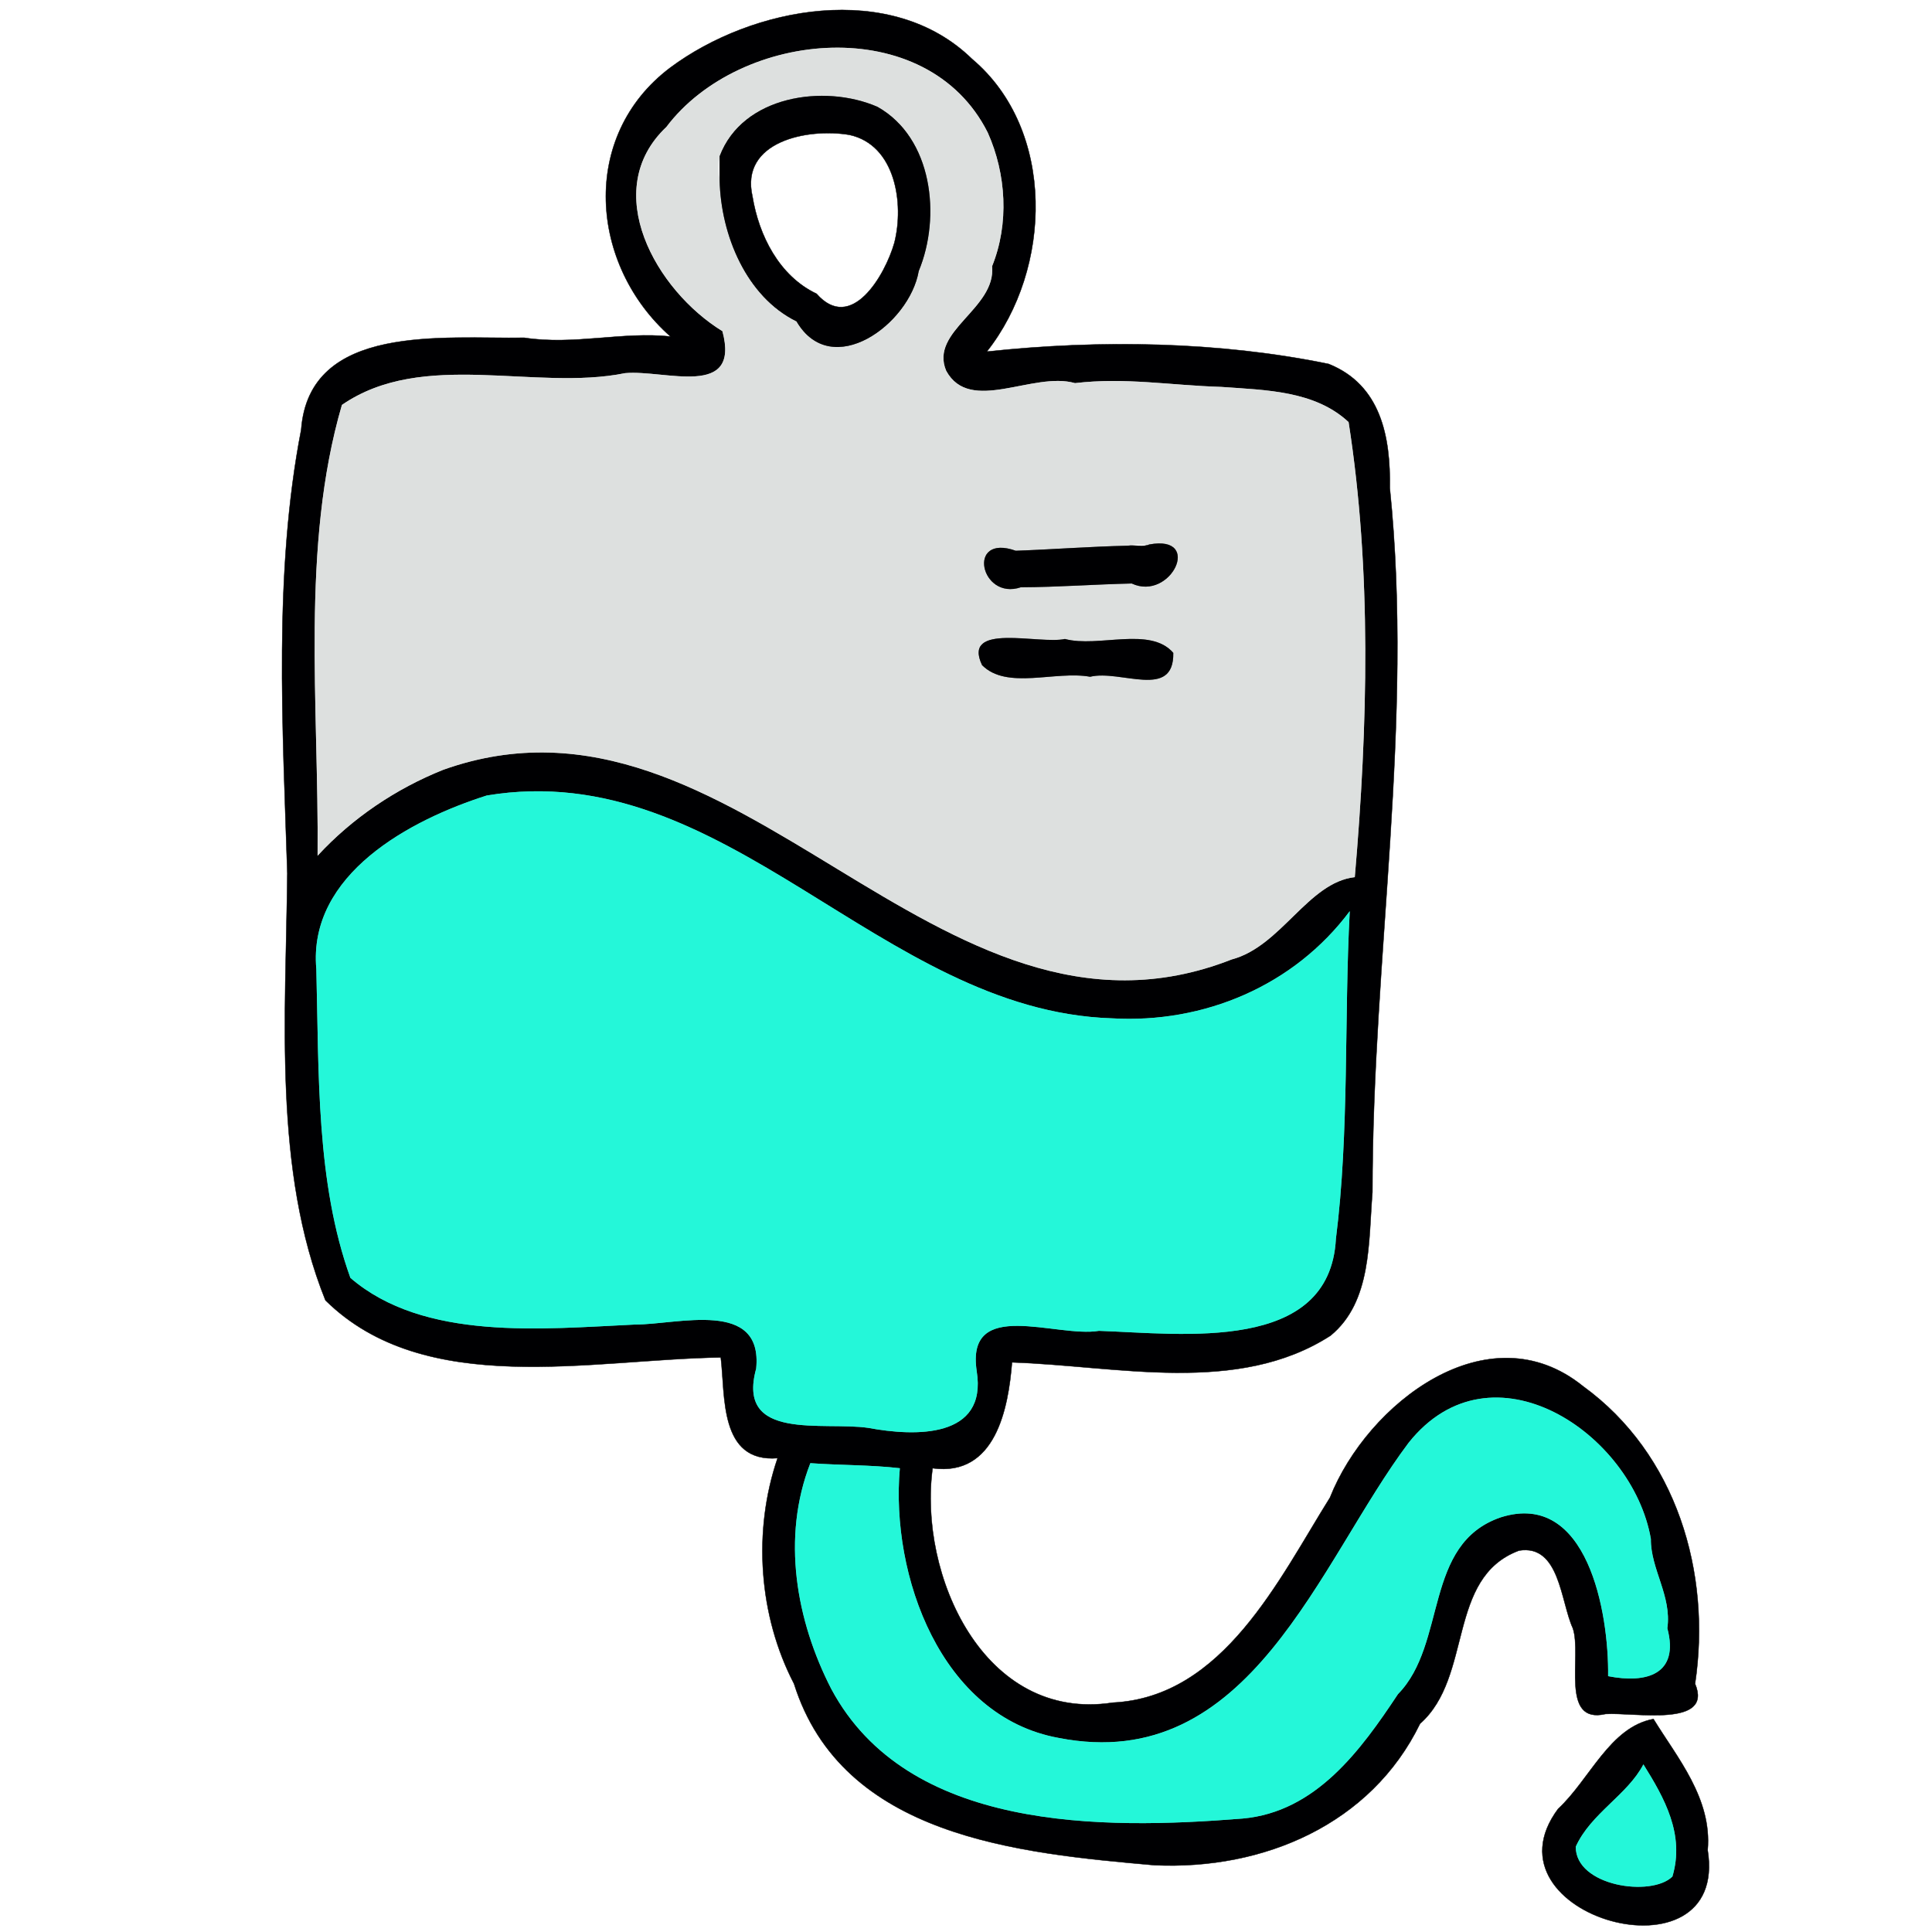
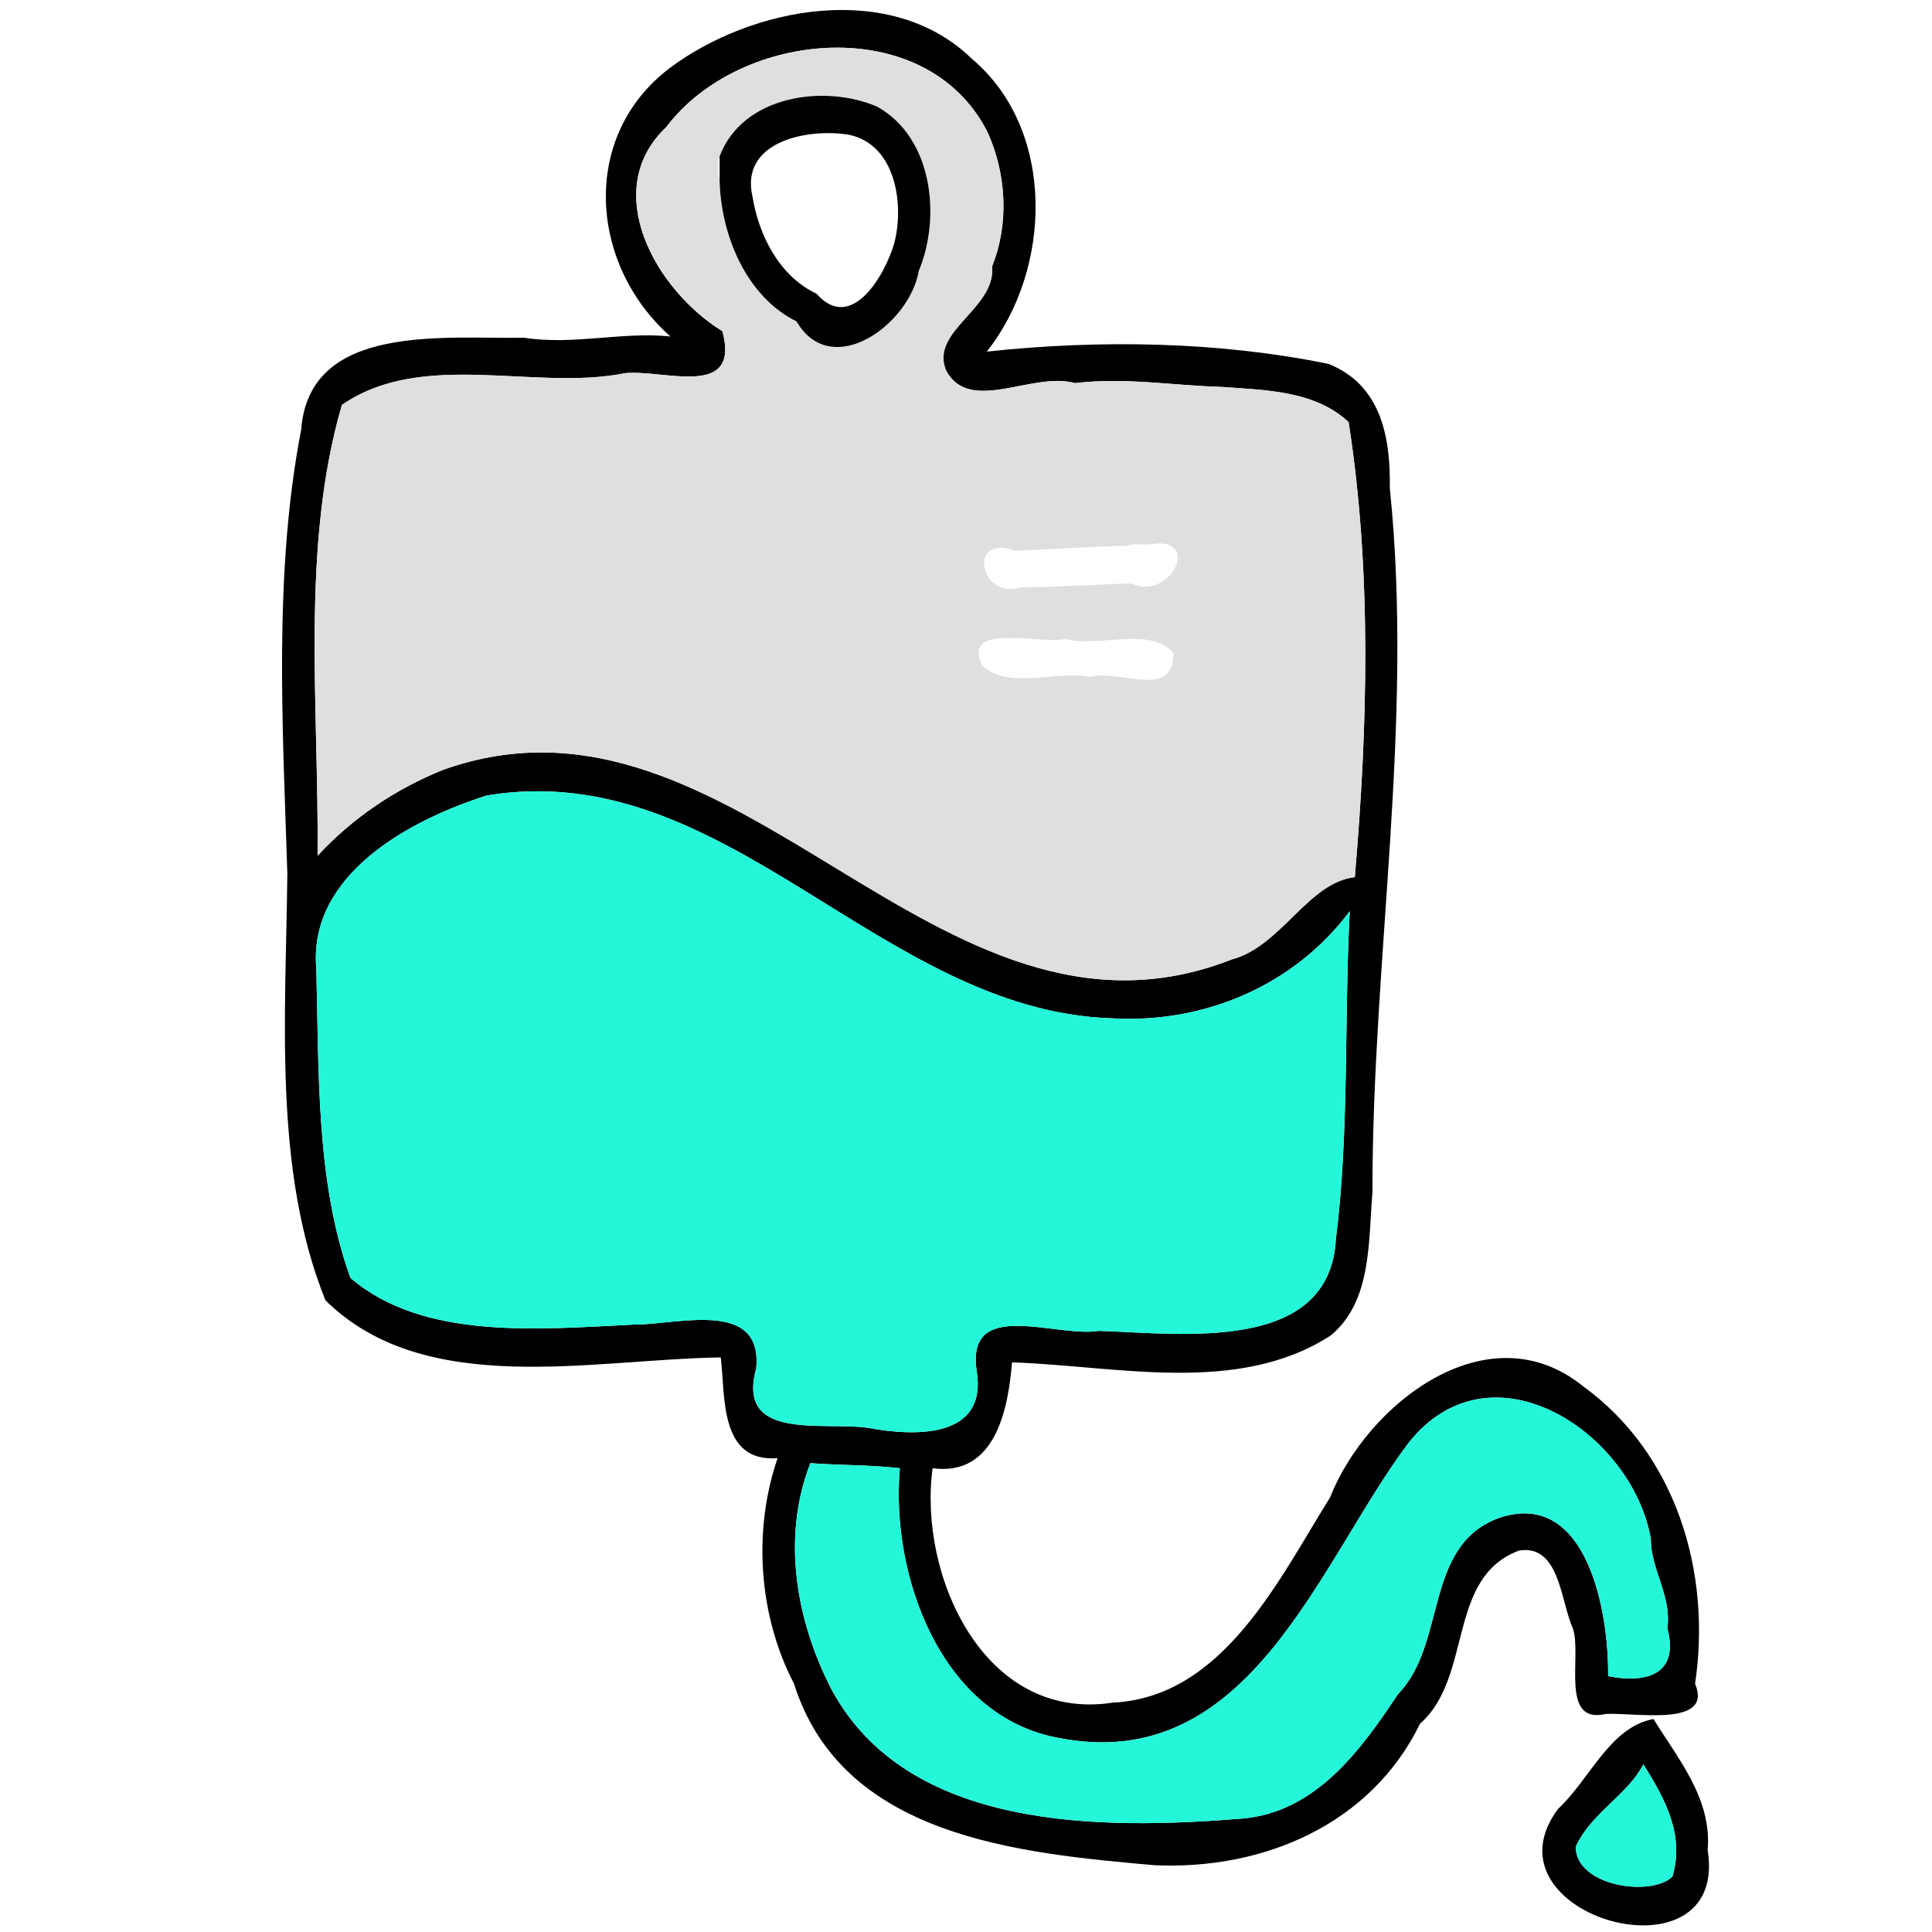
<svg xmlns="http://www.w3.org/2000/svg" viewBox="0 0 1533 1533">
-   <g fill="None" fill-opacity="0.0" stroke="#000002" stroke-opacity="1.00" stroke-width="0.3">
-     <path d=" M 783.00 279.00  C 834.90 213.55 838.12 103.11 771.25 46.75 C 707.08 -15.87 596.86 5.24 531.75 53.75 C 459.66 108.10 467.84 210.40 532.00 267.00 C 493.63 262.94 455.30 274.10 416.00 268.00 C 352.43 269.08 245.32 256.05 238.98 340.98 C 216.98 454.39 224.28 576.73 228.00 693.00 C 226.79 806.75 216.70 928.64 258.23 1031.77 C 337.22 1109.75 468.96 1078.61 571.92 1077.08 C 575.63 1107.08 570.42 1160.71 617.00 1157.00 C 597.20 1214.90 602.01 1282.14 630.03 1335.98 C 668.38 1457.67 808.09 1470.44 916.00 1480.00 C 1002.61 1483.95 1087.87 1447.56 1126.75 1367.75 C 1169.02 1330.38 1147.65 1251.87 1205.33 1230.33 C 1237.66 1225.14 1238.27 1270.76 1248.02 1291.98 C 1255.40 1313.61 1237.51 1368.47 1274.00 1360.00 C 1297.26 1358.63 1359.66 1370.88 1345.00 1336.00 C 1358.17 1247.85 1330.25 1153.72 1256.08 1099.92 C 1180.76 1039.07 1084.80 1113.75 1055.31 1188.31 C 1014.91 1252.87 970.70 1346.74 883.00 1351.00 C 780.26 1366.81 728.54 1249.19 740.00 1165.00 C 790.02 1171.83 800.11 1117.28 803.00 1081.00 C 886.42 1083.75 982.01 1107.32 1055.77 1059.77 C 1088.52 1032.86 1085.74 985.46 1089.00 946.00 C 1088.96 758.75 1121.99 573.76 1102.78 387.22 C 1103.44 346.73 1095.78 305.39 1054.22 288.78 C 967.43 270.92 872.54 269.34 783.00 279.00 M 1075.00 696.00  C 1037.93 700.12 1016.61 750.95 977.31 761.31 C 742.90 853.35 585.09 527.64 351.78 610.78 C 314.35 625.72 279.52 649.09 252.00 679.00 C 253.05 559.62 238.47 433.92 271.30 321.30 C 335.69 276.90 424.43 310.64 496.07 296.07 C 527.66 293.21 587.71 316.74 573.22 262.78 C 520.61 230.52 475.37 151.21 528.75 100.75 C 587.21 23.26 735.53 9.06 783.77 105.23 C 798.47 138.09 800.84 177.53 787.22 211.22 C 790.47 245.11 737.33 262.48 750.78 294.22 C 769.74 328.96 819.53 294.46 853.00 304.00 C 892.79 299.29 928.68 305.78 969.00 307.00 C 1004.65 309.56 1043.29 309.98 1070.08 334.92 C 1088.49 452.71 1085.34 576.17 1075.00 696.00 M 1071.00 723.00  C 1066.47 808.04 1070.74 898.35 1060.01 983.01 C 1055.13 1074.01 938.30 1058.23 872.00 1056.00 C 838.15 1061.70 766.08 1029.09 775.00 1088.00 C 783.54 1141.59 726.10 1139.92 689.00 1133.00 C 653.36 1127.70 584.01 1144.01 600.00 1086.00 C 605.57 1030.46 537.71 1051.08 503.99 1050.99 C 430.14 1054.43 336.41 1064.19 278.03 1013.97 C 250.75 938.15 253.10 852.24 251.00 769.00 C 244.21 693.56 325.94 650.33 386.22 631.22 C 576.24 599.50 698.09 801.96 882.00 808.00 C 955.36 812.39 1026.92 782.08 1071.00 723.00 M 1276.00 1330.00  C 1276.69 1279.56 1259.57 1182.32 1190.93 1203.93 C 1129.05 1224.98 1148.52 1304.23 1109.25 1344.25 C 1079.80 1388.69 1044.18 1437.78 985.98 1442.98 C 874.04 1451.96 720.13 1452.97 659.69 1340.31 C 631.69 1285.95 619.99 1219.92 643.00 1161.00 C 666.57 1162.71 690.67 1162.31 714.00 1165.00 C 706.51 1250.20 746.59 1362.09 840.00 1379.00 C 992.17 1408.89 1046.28 1239.70 1117.75 1144.75 C 1183.61 1062.12 1295.32 1137.23 1309.93 1221.07 C 1309.64 1245.01 1326.65 1266.31 1323.00 1292.00 C 1332.68 1328.56 1306.57 1336.02 1276.00 1330.00 Z" />
+   <g fill="#000002" fill-opacity="1.00" stroke="None">
+     <path d=" M 783.00 279.00 C 834.90 213.55 838.12 103.11 771.25 46.75 C 707.08 -15.87 596.86 5.24 531.75 53.75 C 459.66 108.10 467.84 210.40 532.00 267.00 C 493.63 262.94 455.30 274.10 416.00 268.00 C 352.43 269.08 245.32 256.05 238.98 340.98 C 216.98 454.39 224.28 576.73 228.00 693.00 C 226.79 806.75 216.70 928.64 258.23 1031.77 C 337.22 1109.75 468.96 1078.61 571.92 1077.08 C 575.63 1107.08 570.42 1160.71 617.00 1157.00 C 597.20 1214.90 602.01 1282.14 630.03 1335.98 C 668.38 1457.67 808.09 1470.44 916.00 1480.00 C 1002.61 1483.95 1087.87 1447.56 1126.75 1367.75 C 1169.02 1330.38 1147.65 1251.87 1205.33 1230.33 C 1237.66 1225.14 1238.27 1270.76 1248.02 1291.98 C 1255.40 1313.61 1237.51 1368.47 1274.00 1360.00 C 1297.26 1358.63 1359.66 1370.88 1345.00 1336.00 C 1358.17 1247.85 1330.25 1153.72 1256.08 1099.92 C 1180.76 1039.07 1084.80 1113.75 1055.31 1188.31 C 1014.91 1252.87 970.70 1346.74 883.00 1351.00 C 780.26 1366.81 728.54 1249.19 740.00 1165.00 C 790.02 1171.83 800.11 1117.28 803.00 1081.00 C 886.42 1083.75 982.01 1107.32 1055.77 1059.77 C 1088.52 1032.86 1085.74 985.46 1089.00 946.00 C 1088.96 758.75 1121.99 573.76 1102.78 387.22 C 1103.44 346.73 1095.78 305.39 1054.22 288.78 C 967.43 270.92 872.54 269.34 783.00 279.00 M 1075.00 696.00 C 1037.93 700.12 1016.61 750.95 977.31 761.31 C 742.90 853.35 585.09 527.64 351.78 610.78 C 314.35 625.72 279.52 649.09 252.00 679.00 C 253.05 559.62 238.47 433.92 271.30 321.30 C 335.69 276.90 424.43 310.64 496.07 296.07 C 527.66 293.21 587.71 316.74 573.22 262.78 C 520.61 230.52 475.37 151.21 528.75 100.75 C 587.21 23.26 735.53 9.06 783.77 105.23 C 798.47 138.09 800.84 177.53 787.22 211.22 C 790.47 245.11 737.33 262.48 750.78 294.22 C 769.74 328.96 819.53 294.46 853.00 304.00 C 892.79 299.29 928.68 305.78 969.00 307.00 C 1004.65 309.56 1043.29 309.98 1070.08 334.92 C 1088.49 452.71 1085.34 576.17 1075.00 696.00 M 1071.00 723.00 C 1066.47 808.04 1070.74 898.35 1060.01 983.01 C 1055.13 1074.01 938.30 1058.23 872.00 1056.00 C 838.15 1061.70 766.08 1029.09 775.00 1088.00 C 783.54 1141.59 726.10 1139.92 689.00 1133.00 C 653.36 1127.70 584.01 1144.01 600.00 1086.00 C 605.57 1030.46 537.71 1051.08 503.99 1050.99 C 430.14 1054.43 336.41 1064.19 278.03 1013.97 C 250.75 938.15 253.10 852.24 251.00 769.00 C 244.21 693.56 325.94 650.33 386.22 631.22 C 576.24 599.50 698.09 801.96 882.00 808.00 C 955.36 812.39 1026.92 782.08 1071.00 723.00 M 1276.00 1330.00 C 1276.69 1279.56 1259.57 1182.32 1190.93 1203.93 C 1129.05 1224.98 1148.52 1304.23 1109.25 1344.25 C 1079.80 1388.69 1044.18 1437.78 985.98 1442.98 C 874.04 1451.96 720.13 1452.97 659.69 1340.31 C 631.69 1285.95 619.99 1219.92 643.00 1161.00 C 666.57 1162.71 690.67 1162.31 714.00 1165.00 C 706.51 1250.20 746.59 1362.09 840.00 1379.00 C 992.17 1408.89 1046.28 1239.70 1117.75 1144.75 C 1183.61 1062.12 1295.32 1137.23 1309.93 1221.07 C 1309.64 1245.01 1326.65 1266.31 1323.00 1292.00 C 1332.68 1328.56 1306.57 1336.02 1276.00 1330.00 Z" />
  </g>
-   <g fill="None" fill-opacity="0.0" stroke="#DDE0DF" stroke-opacity="1.00" stroke-width="0.3">
-     <path d=" M 1075.00 696.00  C 1085.34 576.17 1088.49 452.71 1070.08 334.92 C 1043.29 309.98 1004.65 309.56 969.00 307.00 C 928.68 305.78 892.79 299.29 853.00 304.00 C 819.53 294.46 769.74 328.96 750.78 294.22 C 737.33 262.48 790.47 245.11 787.22 211.22 C 800.84 177.53 798.47 138.09 783.77 105.23 C 735.53 9.06 587.21 23.26 528.75 100.75 C 475.37 151.21 520.61 230.52 573.22 262.78 C 587.71 316.74 527.66 293.21 496.07 296.07 C 424.43 310.64 335.69 276.90 271.30 321.30 C 238.47 433.92 253.05 559.62 252.00 679.00 C 279.52 649.09 314.35 625.72 351.78 610.78 C 585.09 527.64 742.90 853.35 977.31 761.31 C 1016.61 750.95 1037.93 700.12 1075.00 696.00 M 571.00 143.00  C 569.37 137.74 569.31 129.19 571.00 124.00 C 589.16 75.82 653.98 66.39 696.25 84.75 C 740.00 109.36 746.92 171.90 729.03 215.02 C 721.74 257.46 659.77 302.54 632.00 255.00 C 592.26 235.48 571.92 186.54 571.00 143.00 M 895.00 433.00  C 899.75 430.74 906.49 432.62 912.00 432.00 C 954.83 424.07 928.96 477.47 898.00 463.00 C 868.30 463.67 839.49 465.88 810.00 466.00 C 777.93 476.78 766.43 422.92 806.00 437.00 C 835.73 435.93 865.15 433.64 895.00 433.00 M 845.00 507.00  C 871.42 514.14 912.54 496.68 930.99 518.01 C 931.69 555.52 889.21 531.12 865.00 537.00 C 837.31 532.00 798.96 547.67 779.23 527.77 C 762.95 493.45 824.74 511.53 845.00 507.00 Z" />
-   </g>
-   <g fill="None" fill-opacity="0.0" stroke="#000002" stroke-opacity="1.00" stroke-width="0.3">
-     <path d=" M 571.00 124.00  C 571.00 130.33 571.00 136.67 571.00 143.00 C 571.92 186.54 592.26 235.48 632.00 255.00 C 659.77 302.54 721.74 257.46 729.03 215.02 C 746.92 171.90 740.00 109.36 696.25 84.75 C 653.98 66.39 589.16 75.82 571.00 124.00 M 674.00 107.00  C 710.51 114.91 717.62 161.47 709.67 192.67 C 702.30 218.44 675.49 264.50 647.92 233.08 C 618.12 218.96 602.10 186.62 597.07 155.93 C 586.98 112.21 640.76 101.39 674.00 107.00 Z" />
-   </g>
-   <g fill="None" fill-opacity="0.0" stroke="#000002" stroke-opacity="1.00" stroke-width="0.3">
-     <path d=" M 895.00 433.00  C 865.15 433.64 835.73 435.93 806.00 437.00 C 766.43 422.92 777.93 476.78 810.00 466.00 C 839.49 465.88 868.30 463.67 898.00 463.00 C 928.96 477.47 954.83 424.07 912.00 432.00 C 907.33 434.32 900.50 432.35 895.00 433.00 Z" />
-   </g>
-   <g fill="None" fill-opacity="0.0" stroke="#000002" stroke-opacity="1.00" stroke-width="0.3">
-     <path d=" M 845.00 507.00  C 824.74 511.53 762.95 493.45 779.23 527.77 C 798.96 547.67 837.31 532.00 865.00 537.00 C 889.21 531.12 931.69 555.52 930.99 518.01 C 912.54 496.68 871.42 514.14 845.00 507.00 Z" />
-   </g>
-   <g fill="None" fill-opacity="0.0" stroke="#24F7D9" stroke-opacity="1.00" stroke-width="0.3">
-     <path d=" M 1071.00 723.00  C 1026.92 782.08 955.36 812.39 882.00 808.00 C 698.09 801.96 576.24 599.50 386.22 631.22 C 325.94 650.33 244.21 693.56 251.00 769.00 C 253.10 852.24 250.75 938.15 278.03 1013.97 C 336.41 1064.19 430.14 1054.43 503.99 1050.99 C 537.71 1051.08 605.57 1030.46 600.00 1086.00 C 584.01 1144.01 653.36 1127.70 689.00 1133.00 C 726.10 1139.92 783.54 1141.59 775.00 1088.00 C 766.08 1029.09 838.15 1061.70 872.00 1056.00 C 938.30 1058.23 1055.13 1074.01 1060.01 983.01 C 1070.74 898.35 1066.47 808.04 1071.00 723.00 Z" />
-   </g>
-   <g fill="None" fill-opacity="0.0" stroke="#24F7D9" stroke-opacity="1.00" stroke-width="0.3">
-     <path d=" M 1276.00 1330.00  C 1306.57 1336.02 1332.68 1328.56 1323.00 1292.00 C 1326.65 1266.31 1309.64 1245.01 1309.93 1221.07 C 1295.32 1137.23 1183.61 1062.12 1117.75 1144.75 C 1046.28 1239.70 992.17 1408.89 840.00 1379.00 C 746.59 1362.09 706.51 1250.20 714.00 1165.00 C 690.67 1162.31 666.57 1162.71 643.00 1161.00 C 619.99 1219.92 631.69 1285.95 659.69 1340.31 C 720.13 1452.97 874.04 1451.96 985.98 1442.98 C 1044.18 1437.78 1079.80 1388.69 1109.25 1344.25 C 1148.52 1304.23 1129.05 1224.98 1190.93 1203.93 C 1259.57 1182.32 1276.69 1279.56 1276.00 1330.00 Z" />
-   </g>
-   <g fill="None" fill-opacity="0.0" stroke="#000002" stroke-opacity="1.00" stroke-width="0.3">
-     <path d=" M 1312.00 1364.00  C 1277.32 1370.37 1261.51 1411.95 1236.30 1435.30 C 1172.86 1520.64 1372.25 1576.03 1355.00 1468.00 C 1358.56 1426.99 1330.80 1394.68 1312.00 1364.00 M 1304.00 1400.00  C 1320.55 1426.49 1337.01 1455.60 1327.01 1489.01 C 1310.31 1505.47 1250.13 1496.69 1250.33 1465.33 C 1262.24 1438.89 1291.42 1424.22 1304.00 1400.00 Z" />
-   </g>
-   <g fill="None" fill-opacity="0.0" stroke="#24F7D9" stroke-opacity="1.00" stroke-width="0.3">
-     <path d=" M 1304.00 1400.00  C 1291.42 1424.22 1262.24 1438.89 1250.33 1465.33 C 1250.13 1496.69 1310.31 1505.47 1327.01 1489.01 C 1337.01 1455.60 1320.55 1426.49 1304.00 1400.00 Z" />
+   <g fill="#DDE0DF" fill-opacity="1.00" stroke="None">
+     <path d=" M 1075.00 696.00 C 1085.34 576.17 1088.49 452.71 1070.08 334.92 C 1043.29 309.98 1004.65 309.56 969.00 307.00 C 928.68 305.78 892.79 299.29 853.00 304.00 C 819.53 294.46 769.74 328.96 750.78 294.22 C 737.33 262.48 790.47 245.11 787.22 211.22 C 800.84 177.53 798.47 138.09 783.77 105.23 C 735.53 9.06 587.21 23.26 528.75 100.75 C 475.37 151.21 520.61 230.52 573.22 262.78 C 587.71 316.74 527.66 293.21 496.07 296.07 C 424.43 310.64 335.69 276.90 271.30 321.30 C 238.47 433.92 253.05 559.62 252.00 679.00 C 279.52 649.09 314.35 625.72 351.78 610.78 C 585.09 527.64 742.90 853.35 977.31 761.31 C 1016.61 750.95 1037.93 700.12 1075.00 696.00 M 571.00 143.00 C 569.37 137.74 569.31 129.19 571.00 124.00 C 589.16 75.82 653.98 66.39 696.25 84.75 C 740.00 109.36 746.92 171.90 729.03 215.02 C 721.74 257.46 659.77 302.54 632.00 255.00 C 592.26 235.48 571.92 186.54 571.00 143.00 M 895.00 433.00 C 899.75 430.74 906.49 432.62 912.00 432.00 C 954.83 424.07 928.96 477.47 898.00 463.00 C 868.30 463.67 839.49 465.88 810.00 466.00 C 777.93 476.78 766.43 422.92 806.00 437.00 C 835.73 435.93 865.15 433.64 895.00 433.00 M 845.00 507.00 C 871.42 514.14 912.54 496.68 930.99 518.01 C 931.69 555.52 889.21 531.12 865.00 537.00 C 837.31 532.00 798.96 547.67 779.23 527.77 C 762.95 493.45 824.74 511.53 845.00 507.00 Z" />
  </g>
  <g fill="#000002" fill-opacity="1.00" stroke="None">
-     <path d=" M 783.00 279.00  C 834.90 213.55 838.12 103.11 771.25 46.75 C 707.08 -15.87 596.86 5.24 531.75 53.75 C 459.66 108.10 467.84 210.40 532.00 267.00 C 493.63 262.94 455.30 274.10 416.00 268.00 C 352.43 269.08 245.32 256.05 238.98 340.98 C 216.98 454.39 224.28 576.73 228.00 693.00 C 226.79 806.75 216.70 928.64 258.23 1031.77 C 337.22 1109.75 468.96 1078.61 571.92 1077.08 C 575.63 1107.08 570.42 1160.71 617.00 1157.00 C 597.20 1214.90 602.01 1282.14 630.03 1335.98 C 668.38 1457.67 808.09 1470.44 916.00 1480.00 C 1002.61 1483.95 1087.87 1447.56 1126.75 1367.75 C 1169.02 1330.38 1147.65 1251.87 1205.33 1230.33 C 1237.66 1225.14 1238.27 1270.76 1248.02 1291.98 C 1255.40 1313.61 1237.51 1368.47 1274.00 1360.00 C 1297.26 1358.63 1359.66 1370.88 1345.00 1336.00 C 1358.17 1247.85 1330.25 1153.72 1256.08 1099.92 C 1180.76 1039.07 1084.80 1113.75 1055.31 1188.31 C 1014.91 1252.87 970.70 1346.74 883.00 1351.00 C 780.26 1366.81 728.54 1249.19 740.00 1165.00 C 790.02 1171.83 800.11 1117.28 803.00 1081.00 C 886.42 1083.75 982.01 1107.32 1055.77 1059.77 C 1088.52 1032.86 1085.74 985.46 1089.00 946.00 C 1088.96 758.75 1121.99 573.76 1102.78 387.22 C 1103.44 346.73 1095.78 305.39 1054.22 288.78 C 967.43 270.92 872.54 269.34 783.00 279.00 M 1075.00 696.00  C 1037.93 700.12 1016.61 750.95 977.31 761.31 C 742.90 853.35 585.09 527.64 351.78 610.78 C 314.35 625.72 279.52 649.09 252.00 679.00 C 253.05 559.62 238.47 433.92 271.30 321.30 C 335.69 276.90 424.43 310.64 496.07 296.07 C 527.66 293.21 587.71 316.74 573.22 262.78 C 520.61 230.52 475.37 151.21 528.75 100.75 C 587.21 23.26 735.53 9.06 783.77 105.23 C 798.47 138.09 800.84 177.53 787.22 211.22 C 790.47 245.11 737.33 262.48 750.78 294.22 C 769.74 328.96 819.53 294.46 853.00 304.00 C 892.79 299.29 928.68 305.78 969.00 307.00 C 1004.65 309.56 1043.29 309.98 1070.08 334.92 C 1088.49 452.71 1085.34 576.17 1075.00 696.00 M 1071.00 723.00  C 1066.47 808.04 1070.74 898.35 1060.01 983.01 C 1055.13 1074.01 938.30 1058.23 872.00 1056.00 C 838.15 1061.70 766.08 1029.09 775.00 1088.00 C 783.54 1141.59 726.10 1139.92 689.00 1133.00 C 653.36 1127.70 584.01 1144.01 600.00 1086.00 C 605.57 1030.46 537.71 1051.08 503.99 1050.99 C 430.14 1054.43 336.41 1064.19 278.03 1013.97 C 250.75 938.15 253.10 852.24 251.00 769.00 C 244.21 693.56 325.94 650.33 386.22 631.22 C 576.24 599.50 698.09 801.96 882.00 808.00 C 955.36 812.39 1026.92 782.08 1071.00 723.00 M 1276.00 1330.00  C 1276.69 1279.56 1259.57 1182.32 1190.93 1203.93 C 1129.05 1224.98 1148.52 1304.23 1109.25 1344.25 C 1079.80 1388.69 1044.18 1437.78 985.98 1442.98 C 874.04 1451.96 720.13 1452.97 659.69 1340.31 C 631.69 1285.95 619.99 1219.92 643.00 1161.00 C 666.57 1162.71 690.67 1162.31 714.00 1165.00 C 706.51 1250.20 746.59 1362.09 840.00 1379.00 C 992.17 1408.89 1046.28 1239.70 1117.75 1144.75 C 1183.61 1062.12 1295.32 1137.23 1309.93 1221.07 C 1309.64 1245.01 1326.65 1266.31 1323.00 1292.00 C 1332.68 1328.56 1306.57 1336.02 1276.00 1330.00 Z" />
+     <path d=" M 571.00 124.00 C 571.00 130.33 571.00 136.67 571.00 143.00 C 571.92 186.54 592.26 235.48 632.00 255.00 C 659.77 302.54 721.74 257.46 729.03 215.02 C 746.92 171.90 740.00 109.36 696.25 84.75 C 653.98 66.39 589.16 75.82 571.00 124.00 M 674.00 107.00 C 710.51 114.91 717.62 161.47 709.67 192.67 C 702.30 218.44 675.49 264.50 647.92 233.08 C 618.12 218.96 602.10 186.62 597.07 155.93 C 586.98 112.21 640.76 101.39 674.00 107.00 Z" />
  </g>
-   <g fill="#DDE0DF" fill-opacity="1.00" stroke="None">
-     <path d=" M 1075.00 696.00  C 1085.34 576.17 1088.49 452.71 1070.08 334.92 C 1043.29 309.98 1004.65 309.56 969.00 307.00 C 928.68 305.78 892.79 299.29 853.00 304.00 C 819.53 294.46 769.74 328.96 750.78 294.22 C 737.33 262.48 790.47 245.11 787.22 211.22 C 800.84 177.53 798.47 138.09 783.77 105.23 C 735.53 9.06 587.21 23.26 528.75 100.75 C 475.37 151.21 520.61 230.52 573.22 262.78 C 587.71 316.74 527.66 293.21 496.07 296.07 C 424.43 310.64 335.69 276.90 271.30 321.30 C 238.47 433.92 253.05 559.62 252.00 679.00 C 279.52 649.09 314.35 625.72 351.78 610.78 C 585.09 527.64 742.90 853.35 977.31 761.31 C 1016.61 750.95 1037.93 700.12 1075.00 696.00 M 571.00 143.00  C 569.37 137.74 569.31 129.19 571.00 124.00 C 589.16 75.82 653.98 66.39 696.25 84.75 C 740.00 109.36 746.92 171.90 729.03 215.02 C 721.74 257.46 659.77 302.54 632.00 255.00 C 592.26 235.48 571.92 186.54 571.00 143.00 M 895.00 433.00  C 899.75 430.74 906.49 432.62 912.00 432.00 C 954.83 424.07 928.96 477.47 898.00 463.00 C 868.30 463.67 839.49 465.88 810.00 466.00 C 777.93 476.78 766.43 422.92 806.00 437.00 C 835.73 435.93 865.15 433.64 895.00 433.00 M 845.00 507.00  C 871.42 514.14 912.54 496.68 930.99 518.01 C 931.69 555.52 889.21 531.12 865.00 537.00 C 837.31 532.00 798.96 547.67 779.23 527.77 C 762.95 493.45 824.74 511.53 845.00 507.00 Z" />
+   <g fill="#24F7D9" fill-opacity="1.00" stroke="None">
+     <path d=" M 1071.00 723.00 C 1026.92 782.08 955.36 812.39 882.00 808.00 C 698.09 801.96 576.24 599.50 386.22 631.22 C 325.94 650.33 244.21 693.56 251.00 769.00 C 253.10 852.24 250.75 938.15 278.03 1013.97 C 336.41 1064.19 430.14 1054.43 503.99 1050.99 C 537.71 1051.08 605.57 1030.46 600.00 1086.00 C 584.01 1144.01 653.36 1127.70 689.00 1133.00 C 726.10 1139.92 783.54 1141.59 775.00 1088.00 C 766.08 1029.09 838.15 1061.70 872.00 1056.00 C 938.30 1058.23 1055.13 1074.01 1060.01 983.01 C 1070.74 898.35 1066.47 808.04 1071.00 723.00 Z" />
+   </g>
+   <g fill="#24F7D9" fill-opacity="1.00" stroke="None">
+     <path d=" M 1276.00 1330.00 C 1306.57 1336.02 1332.68 1328.56 1323.00 1292.00 C 1326.65 1266.31 1309.64 1245.01 1309.93 1221.07 C 1295.32 1137.23 1183.61 1062.12 1117.75 1144.75 C 1046.28 1239.70 992.17 1408.89 840.00 1379.00 C 746.59 1362.09 706.51 1250.20 714.00 1165.00 C 690.67 1162.31 666.57 1162.71 643.00 1161.00 C 619.99 1219.92 631.69 1285.95 659.69 1340.31 C 720.13 1452.97 874.04 1451.96 985.98 1442.98 C 1044.18 1437.78 1079.80 1388.69 1109.25 1344.25 C 1148.52 1304.23 1129.05 1224.98 1190.93 1203.93 C 1259.57 1182.32 1276.69 1279.56 1276.00 1330.00 Z" />
  </g>
  <g fill="#000002" fill-opacity="1.00" stroke="None">
-     <path d=" M 571.00 124.00  C 571.00 130.33 571.00 136.67 571.00 143.00 C 571.92 186.54 592.26 235.48 632.00 255.00 C 659.77 302.54 721.74 257.46 729.03 215.02 C 746.92 171.90 740.00 109.36 696.25 84.75 C 653.98 66.39 589.16 75.82 571.00 124.00 M 674.00 107.00  C 710.51 114.91 717.62 161.47 709.67 192.67 C 702.30 218.44 675.49 264.50 647.92 233.08 C 618.12 218.96 602.10 186.62 597.07 155.93 C 586.98 112.21 640.76 101.39 674.00 107.00 Z" />
-   </g>
-   <g fill="#000002" fill-opacity="1.00" stroke="None">
-     <path d=" M 895.00 433.00  C 865.15 433.64 835.73 435.93 806.00 437.00 C 766.43 422.92 777.93 476.78 810.00 466.00 C 839.49 465.88 868.30 463.67 898.00 463.00 C 928.96 477.47 954.83 424.07 912.00 432.00 C 907.33 434.32 900.50 432.35 895.00 433.00 Z" />
-   </g>
-   <g fill="#000002" fill-opacity="1.00" stroke="None">
-     <path d=" M 845.00 507.00  C 824.74 511.53 762.95 493.45 779.23 527.77 C 798.96 547.67 837.31 532.00 865.00 537.00 C 889.21 531.12 931.69 555.52 930.99 518.01 C 912.54 496.68 871.42 514.14 845.00 507.00 Z" />
+     <path d=" M 1312.00 1364.00 C 1277.32 1370.37 1261.51 1411.95 1236.30 1435.30 C 1172.86 1520.64 1372.25 1576.03 1355.00 1468.00 C 1358.56 1426.99 1330.80 1394.68 1312.00 1364.00 M 1304.00 1400.00 C 1320.55 1426.49 1337.01 1455.60 1327.01 1489.01 C 1310.31 1505.47 1250.13 1496.69 1250.33 1465.33 C 1262.24 1438.89 1291.42 1424.22 1304.00 1400.00 Z" />
  </g>
  <g fill="#24F7D9" fill-opacity="1.00" stroke="None">
-     <path d=" M 1071.00 723.00  C 1026.92 782.08 955.36 812.39 882.00 808.00 C 698.09 801.96 576.24 599.50 386.22 631.22 C 325.94 650.33 244.21 693.56 251.00 769.00 C 253.10 852.24 250.75 938.15 278.03 1013.97 C 336.41 1064.19 430.14 1054.43 503.99 1050.99 C 537.71 1051.08 605.57 1030.46 600.00 1086.00 C 584.01 1144.01 653.36 1127.70 689.00 1133.00 C 726.10 1139.92 783.54 1141.59 775.00 1088.00 C 766.08 1029.09 838.15 1061.70 872.00 1056.00 C 938.30 1058.23 1055.13 1074.01 1060.01 983.01 C 1070.74 898.35 1066.47 808.04 1071.00 723.00 Z" />
-   </g>
-   <g fill="#24F7D9" fill-opacity="1.00" stroke="None">
-     <path d=" M 1276.00 1330.00  C 1306.57 1336.02 1332.68 1328.56 1323.00 1292.00 C 1326.65 1266.31 1309.64 1245.01 1309.93 1221.07 C 1295.32 1137.23 1183.61 1062.12 1117.75 1144.75 C 1046.28 1239.70 992.17 1408.89 840.00 1379.00 C 746.59 1362.09 706.51 1250.20 714.00 1165.00 C 690.67 1162.31 666.57 1162.71 643.00 1161.00 C 619.99 1219.92 631.69 1285.95 659.69 1340.31 C 720.13 1452.97 874.04 1451.96 985.98 1442.98 C 1044.18 1437.78 1079.80 1388.69 1109.25 1344.25 C 1148.52 1304.23 1129.05 1224.98 1190.93 1203.93 C 1259.57 1182.32 1276.69 1279.56 1276.00 1330.00 Z" />
-   </g>
-   <g fill="#000002" fill-opacity="1.00" stroke="None">
-     <path d=" M 1312.00 1364.00  C 1277.32 1370.37 1261.51 1411.95 1236.30 1435.30 C 1172.86 1520.64 1372.25 1576.03 1355.00 1468.00 C 1358.56 1426.99 1330.80 1394.68 1312.00 1364.00 M 1304.00 1400.00  C 1320.55 1426.49 1337.01 1455.60 1327.01 1489.01 C 1310.31 1505.47 1250.13 1496.69 1250.33 1465.33 C 1262.24 1438.89 1291.42 1424.22 1304.00 1400.00 Z" />
-   </g>
-   <g fill="#24F7D9" fill-opacity="1.00" stroke="None">
-     <path d=" M 1304.00 1400.00  C 1291.42 1424.22 1262.24 1438.89 1250.33 1465.33 C 1250.13 1496.69 1310.31 1505.47 1327.01 1489.01 C 1337.01 1455.60 1320.55 1426.49 1304.00 1400.00 Z" />
+     <path d=" M 1304.00 1400.00 C 1291.42 1424.22 1262.24 1438.89 1250.33 1465.33 C 1250.13 1496.69 1310.31 1505.47 1327.01 1489.01 C 1337.01 1455.60 1320.55 1426.49 1304.00 1400.00 Z" />
  </g>
</svg>
